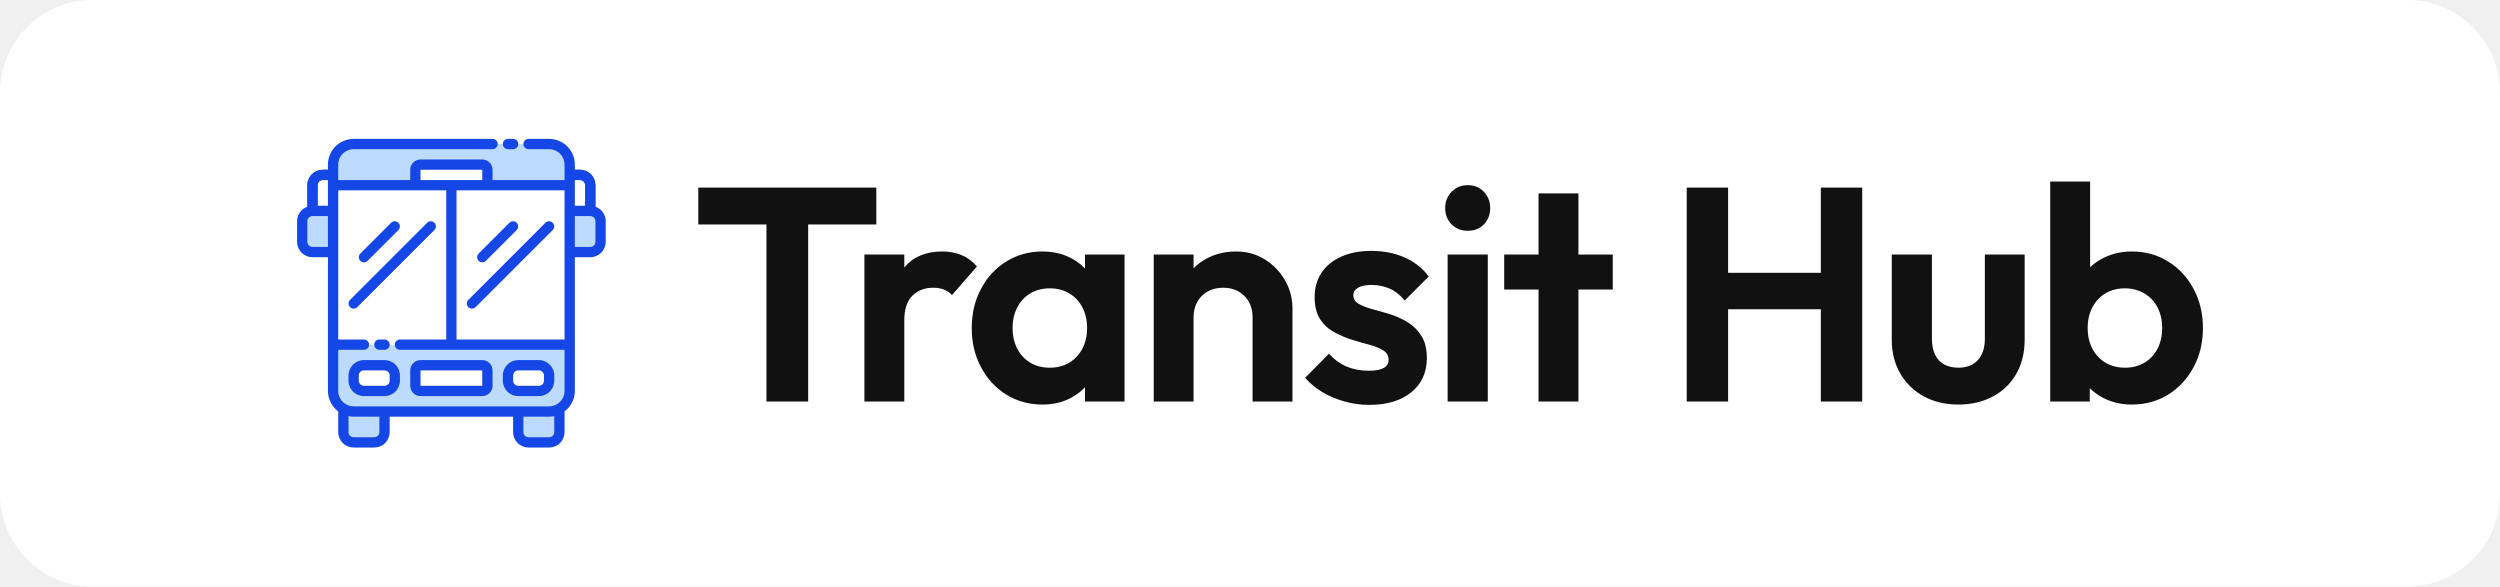
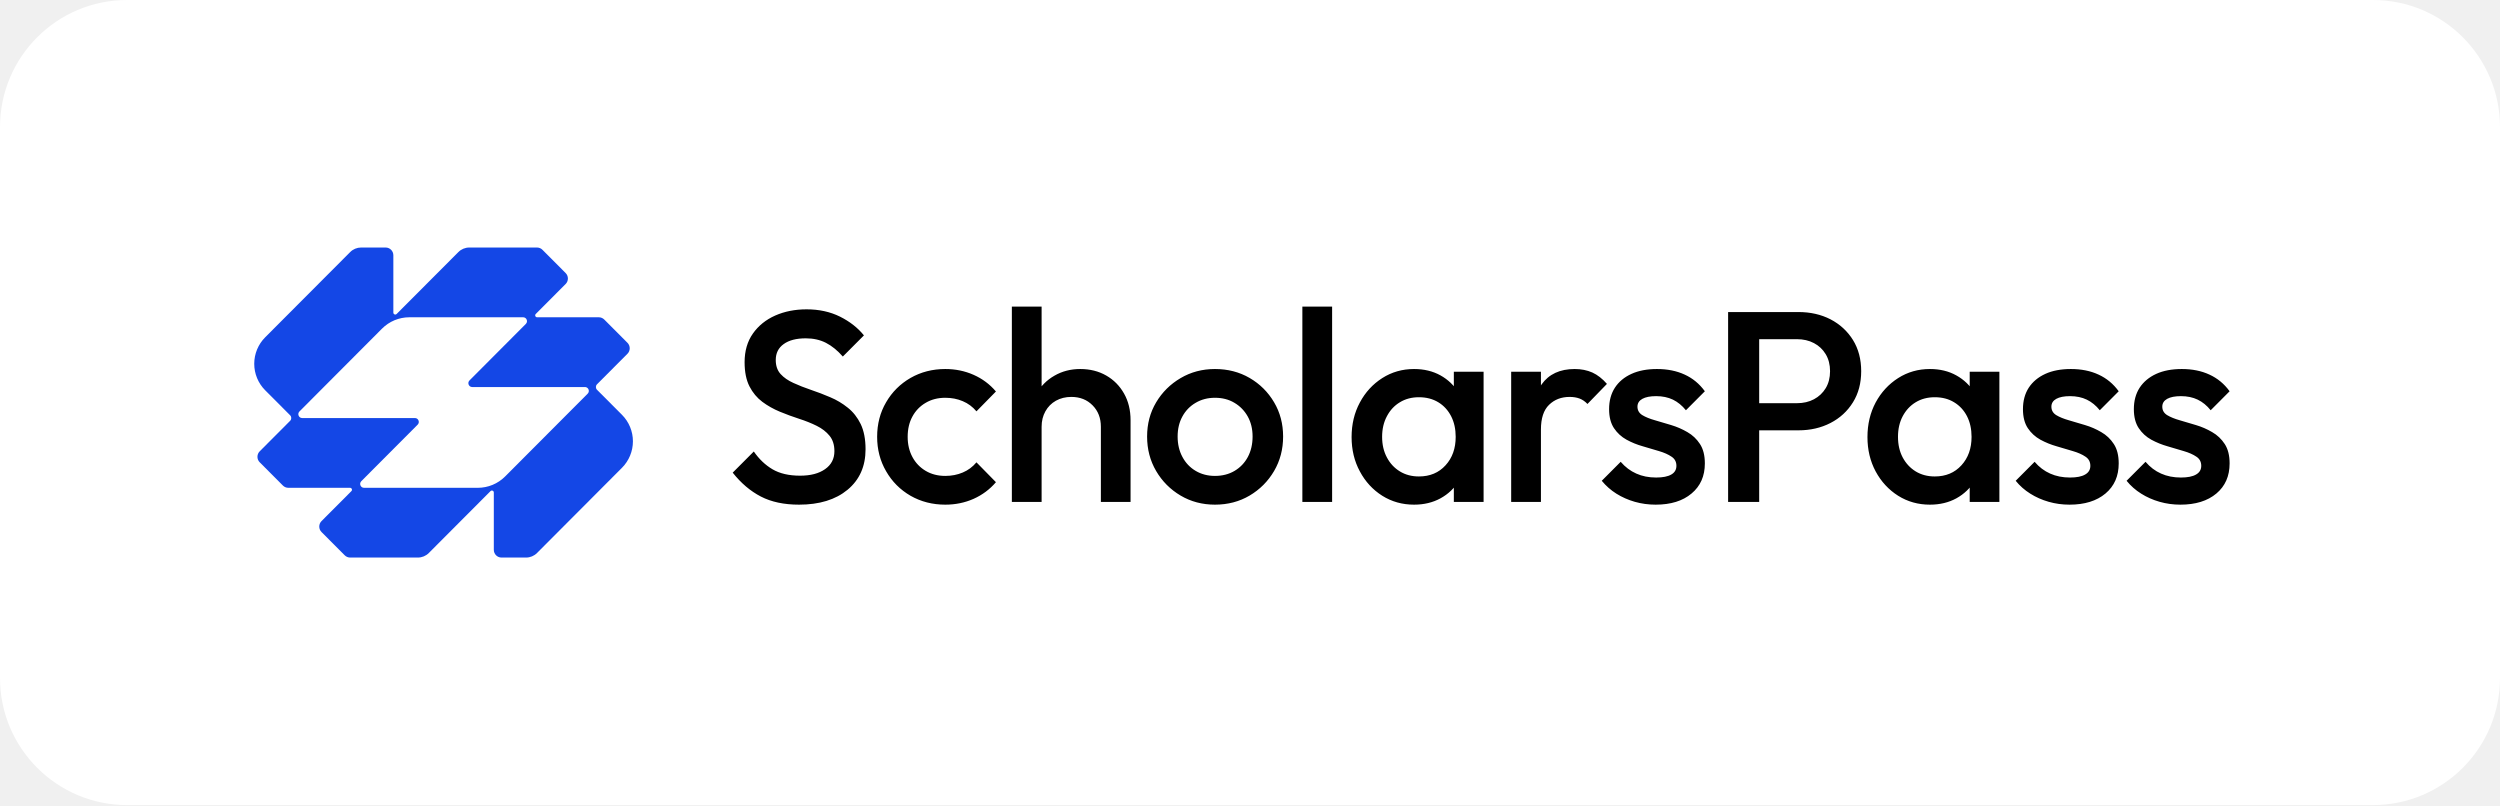
- <svg xmlns="http://www.w3.org/2000/svg" width="324" height="76" viewBox="0 0 324 76" fill="none">
-   <rect width="324" height="76" rx="12" fill="white" />
-   <path d="M71.167 50.667H68.5C67.764 50.667 67.167 51.264 67.167 52V56C67.167 56.736 67.764 57.333 68.5 57.333H71.167C71.903 57.333 72.5 56.736 72.5 56V52C72.5 51.264 71.903 50.667 71.167 50.667Z" fill="#BDDBFF" />
-   <path d="M48.5 50.667H45.833C45.097 50.667 44.5 51.264 44.5 52V56C44.5 56.736 45.097 57.333 45.833 57.333H48.5C49.236 57.333 49.833 56.736 49.833 56V52C49.833 51.264 49.236 50.667 48.5 50.667Z" fill="#BDDBFF" />
-   <path d="M40.5 28C40.323 28 40.154 27.93 40.029 27.805C39.904 27.68 39.833 27.51 39.833 27.333V24C39.834 23.47 40.045 22.961 40.42 22.586C40.795 22.211 41.303 22 41.833 22H43.167C43.343 22 43.513 22.07 43.638 22.195C43.763 22.32 43.833 22.49 43.833 22.667C43.833 22.843 43.763 23.013 43.638 23.138C43.513 23.263 43.343 23.333 43.167 23.333H41.833C41.657 23.333 41.487 23.404 41.362 23.529C41.237 23.654 41.167 23.823 41.167 24V27.333C41.167 27.51 41.096 27.68 40.971 27.805C40.846 27.93 40.677 28 40.5 28ZM76.5 28C76.323 28 76.154 27.93 76.029 27.805C75.903 27.68 75.833 27.51 75.833 27.333V24C75.833 23.823 75.763 23.654 75.638 23.529C75.513 23.404 75.344 23.333 75.167 23.333H73.833C73.656 23.333 73.487 23.263 73.362 23.138C73.237 23.013 73.167 22.843 73.167 22.667C73.167 22.49 73.237 22.32 73.362 22.195C73.487 22.07 73.656 22 73.833 22H75.167C75.697 22 76.205 22.211 76.58 22.586C76.955 22.961 77.166 23.47 77.167 24V27.333C77.167 27.51 77.096 27.68 76.971 27.805C76.846 27.93 76.677 28 76.5 28Z" fill="#44546C" />
-   <path d="M43.167 50.667C43.167 51.374 43.448 52.052 43.948 52.552C44.448 53.053 45.126 53.333 45.833 53.333H71.167C71.874 53.333 72.552 53.053 73.052 52.552C73.552 52.052 73.833 51.374 73.833 50.667V44.667H43.167V50.667ZM71.167 18.667H45.833C45.126 18.667 44.448 18.948 43.948 19.448C43.448 19.948 43.167 20.626 43.167 21.333V24H73.833V21.333C73.833 20.626 73.552 19.948 73.052 19.448C72.552 18.948 71.874 18.667 71.167 18.667Z" fill="#BDDBFF" />
-   <path d="M69.833 47.333H67.167C66.43 47.333 65.833 47.93 65.833 48.667V49.333C65.833 50.07 66.43 50.667 67.167 50.667H69.833C70.57 50.667 71.167 50.07 71.167 49.333V48.667C71.167 47.93 70.57 47.333 69.833 47.333Z" fill="white" />
-   <path d="M49.833 47.333H47.167C46.43 47.333 45.833 47.93 45.833 48.667V49.333C45.833 50.07 46.43 50.667 47.167 50.667H49.833C50.57 50.667 51.167 50.07 51.167 49.333V48.667C51.167 47.93 50.57 47.333 49.833 47.333Z" fill="white" />
-   <path d="M62.5 47.333H54.5C54.132 47.333 53.833 47.632 53.833 48V50C53.833 50.368 54.132 50.667 54.5 50.667H62.5C62.868 50.667 63.167 50.368 63.167 50V48C63.167 47.632 62.868 47.333 62.5 47.333Z" fill="white" />
-   <path d="M40.5 27.333H43.167V32.667H40.5C40.146 32.667 39.807 32.526 39.557 32.276C39.307 32.026 39.167 31.687 39.167 31.333V28.667C39.167 28.313 39.307 27.974 39.557 27.724C39.807 27.474 40.146 27.333 40.5 27.333ZM76.5 32.667H73.833V27.333H76.5C76.854 27.333 77.193 27.474 77.443 27.724C77.693 27.974 77.833 28.313 77.833 28.667V31.333C77.833 31.687 77.693 32.026 77.443 32.276C77.193 32.526 76.854 32.667 76.5 32.667Z" fill="#BDDBFF" />
-   <path d="M62.5 21.334H54.5C54.132 21.334 53.833 21.632 53.833 22V23.334C53.833 23.702 54.132 24 54.5 24H62.5C62.868 24 63.167 23.702 63.167 23.334V22C63.167 21.632 62.868 21.334 62.5 21.334Z" fill="white" />
-   <path d="M43.167 24H58.501V44.667H43.167V24Z" fill="white" />
-   <path d="M58.501 24H73.834V44.667H58.501V24Z" fill="white" />
-   <path d="M47.167 34C47.035 34 46.906 33.961 46.796 33.888C46.687 33.814 46.601 33.71 46.551 33.588C46.5 33.467 46.487 33.333 46.513 33.203C46.539 33.074 46.602 32.955 46.695 32.862L50.695 28.862C50.821 28.741 50.989 28.673 51.164 28.675C51.339 28.676 51.506 28.747 51.63 28.87C51.754 28.994 51.824 29.161 51.825 29.336C51.827 29.511 51.759 29.679 51.638 29.805L47.638 33.805C47.576 33.867 47.503 33.916 47.422 33.949C47.341 33.983 47.254 34 47.167 34ZM45.833 40C45.702 40 45.573 39.961 45.463 39.888C45.353 39.814 45.268 39.71 45.218 39.588C45.167 39.467 45.154 39.333 45.18 39.203C45.205 39.074 45.269 38.955 45.362 38.862L55.362 28.862C55.488 28.741 55.656 28.673 55.831 28.675C56.006 28.676 56.173 28.747 56.297 28.87C56.42 28.994 56.49 29.161 56.492 29.336C56.493 29.511 56.426 29.679 56.305 29.805L46.305 39.805C46.243 39.867 46.169 39.916 46.089 39.949C46.008 39.983 45.921 40 45.833 40ZM62.5 34C62.368 34 62.239 33.961 62.13 33.888C62.02 33.814 61.935 33.71 61.884 33.588C61.834 33.467 61.821 33.333 61.846 33.203C61.872 33.074 61.935 32.955 62.029 32.862L66.029 28.862C66.154 28.741 66.323 28.673 66.498 28.675C66.672 28.676 66.84 28.747 66.963 28.87C67.087 28.994 67.157 29.161 67.159 29.336C67.16 29.511 67.093 29.679 66.971 29.805L62.971 33.805C62.91 33.867 62.836 33.916 62.755 33.949C62.674 33.983 62.588 34 62.5 34ZM61.167 40C61.035 40 60.906 39.961 60.796 39.888C60.687 39.814 60.601 39.71 60.551 39.588C60.5 39.467 60.487 39.333 60.513 39.203C60.539 39.074 60.602 38.955 60.695 38.862L70.695 28.862C70.821 28.741 70.99 28.673 71.164 28.675C71.339 28.676 71.506 28.747 71.63 28.87C71.754 28.994 71.824 29.161 71.825 29.336C71.827 29.511 71.759 29.679 71.638 29.805L61.638 39.805C61.576 39.867 61.503 39.916 61.422 39.949C61.341 39.983 61.254 40 61.167 40Z" fill="#1447E6" />
-   <path d="M65.833 19.333H66.5C66.677 19.333 66.846 19.263 66.971 19.138C67.096 19.013 67.167 18.843 67.167 18.667C67.167 18.49 67.096 18.32 66.971 18.195C66.846 18.07 66.677 18 66.5 18H65.833C65.656 18 65.487 18.07 65.362 18.195C65.237 18.32 65.167 18.49 65.167 18.667C65.167 18.843 65.237 19.013 65.362 19.138C65.487 19.263 65.656 19.333 65.833 19.333ZM49.167 44C48.99 44 48.82 44.07 48.695 44.195C48.57 44.32 48.5 44.49 48.5 44.667C48.5 44.843 48.57 45.013 48.695 45.138C48.82 45.263 48.99 45.333 49.167 45.333H49.833C50.01 45.333 50.18 45.263 50.305 45.138C50.43 45.013 50.5 44.843 50.5 44.667C50.5 44.49 50.43 44.32 50.305 44.195C50.18 44.07 50.01 44 49.833 44H49.167ZM69.833 46.667H67.167C66.636 46.667 66.128 46.878 65.753 47.253C65.378 47.628 65.167 48.136 65.167 48.667V49.333C65.167 49.864 65.378 50.372 65.753 50.747C66.128 51.122 66.636 51.333 67.167 51.333H69.833C70.364 51.333 70.872 51.122 71.247 50.747C71.622 50.372 71.833 49.864 71.833 49.333V48.667C71.833 48.136 71.622 47.628 71.247 47.253C70.872 46.878 70.364 46.667 69.833 46.667ZM70.5 49.333C70.5 49.51 70.43 49.68 70.305 49.805C70.18 49.93 70.01 50 69.833 50H67.167C66.99 50 66.82 49.93 66.695 49.805C66.57 49.68 66.5 49.51 66.5 49.333V48.667C66.5 48.49 66.57 48.32 66.695 48.195C66.82 48.07 66.99 48 67.167 48H69.833C70.01 48 70.18 48.07 70.305 48.195C70.43 48.32 70.5 48.49 70.5 48.667V49.333ZM49.833 46.667H47.167C46.636 46.667 46.128 46.878 45.753 47.253C45.378 47.628 45.167 48.136 45.167 48.667V49.333C45.167 49.864 45.378 50.372 45.753 50.747C46.128 51.122 46.636 51.333 47.167 51.333H49.833C50.364 51.333 50.872 51.122 51.247 50.747C51.622 50.372 51.833 49.864 51.833 49.333V48.667C51.833 48.136 51.622 47.628 51.247 47.253C50.872 46.878 50.364 46.667 49.833 46.667ZM50.5 49.333C50.5 49.51 50.43 49.68 50.305 49.805C50.18 49.93 50.01 50 49.833 50H47.167C46.99 50 46.82 49.93 46.695 49.805C46.57 49.68 46.5 49.51 46.5 49.333V48.667C46.5 48.49 46.57 48.32 46.695 48.195C46.82 48.07 46.99 48 47.167 48H49.833C50.01 48 50.18 48.07 50.305 48.195C50.43 48.32 50.5 48.49 50.5 48.667V49.333ZM62.5 46.667H54.5C54.146 46.667 53.807 46.808 53.557 47.058C53.308 47.308 53.167 47.647 53.167 48V50C53.167 50.353 53.308 50.693 53.557 50.942C53.807 51.192 54.146 51.333 54.5 51.333H62.5C62.853 51.333 63.192 51.192 63.442 50.942C63.692 50.693 63.833 50.353 63.833 50V48C63.833 47.647 63.692 47.308 63.442 47.058C63.192 46.808 62.853 46.667 62.5 46.667ZM54.5 50V48H62.5L62.501 50H54.5Z" fill="#1447E6" />
-   <path d="M77.167 26.789V24C77.166 23.47 76.955 22.961 76.58 22.586C76.205 22.211 75.697 22 75.167 22H74.5V21.333C74.499 20.45 74.147 19.602 73.522 18.977C72.898 18.353 72.05 18.001 71.167 18H68.5C68.323 18 68.154 18.07 68.029 18.195C67.904 18.32 67.833 18.49 67.833 18.667C67.833 18.843 67.904 19.013 68.029 19.138C68.154 19.263 68.323 19.333 68.5 19.333H71.167C71.697 19.334 72.205 19.545 72.58 19.92C72.955 20.295 73.166 20.803 73.167 21.333V23.333H63.833V22C63.833 21.646 63.692 21.308 63.442 21.058C63.192 20.808 62.853 20.667 62.5 20.667H54.5C54.147 20.667 53.808 20.808 53.558 21.058C53.308 21.308 53.167 21.646 53.167 22V23.333H43.833V21.333C43.834 20.803 44.045 20.295 44.42 19.92C44.795 19.545 45.303 19.334 45.833 19.333H63.833C64.01 19.333 64.18 19.263 64.305 19.138C64.43 19.013 64.5 18.843 64.5 18.667C64.5 18.49 64.43 18.32 64.305 18.195C64.18 18.07 64.01 18 63.833 18H45.833C44.95 18.001 44.102 18.353 43.477 18.977C42.853 19.602 42.501 20.45 42.5 21.333V22H41.833C41.303 22 40.795 22.211 40.42 22.586C40.045 22.961 39.834 23.47 39.833 24V26.789C39.444 26.926 39.108 27.18 38.869 27.516C38.63 27.853 38.501 28.254 38.5 28.667V31.333C38.501 31.864 38.711 32.372 39.086 32.747C39.461 33.122 39.97 33.333 40.5 33.333H42.5V50.667C42.502 51.182 42.623 51.69 42.855 52.15C43.087 52.611 43.423 53.011 43.836 53.319C43.836 53.324 43.833 53.328 43.833 53.333V56C43.834 56.53 44.045 57.039 44.42 57.414C44.795 57.789 45.303 57.999 45.833 58H48.5C49.03 57.999 49.539 57.789 49.914 57.414C50.289 57.039 50.499 56.53 50.5 56V54H66.5V56C66.501 56.53 66.711 57.039 67.086 57.414C67.461 57.789 67.97 57.999 68.5 58H71.167C71.697 57.999 72.205 57.789 72.58 57.414C72.955 57.039 73.166 56.53 73.167 56V53.333C73.167 53.328 73.164 53.324 73.164 53.319C73.577 53.011 73.913 52.611 74.145 52.15C74.377 51.69 74.499 51.182 74.5 50.667V33.333H76.5C77.03 33.333 77.539 33.122 77.914 32.747C78.289 32.372 78.499 31.864 78.5 31.333V28.667C78.499 28.254 78.37 27.853 78.131 27.516C77.892 27.18 77.555 26.926 77.167 26.789ZM75.167 23.333C75.344 23.333 75.513 23.404 75.638 23.529C75.763 23.654 75.833 23.823 75.833 24V26.667H74.5V23.333H75.167ZM73.167 44H59.167V24.667H73.167V44ZM54.5 22H62.5V23.333H54.5V22ZM41.833 23.333H42.5V26.667H41.167V24C41.167 23.823 41.237 23.654 41.362 23.529C41.487 23.404 41.657 23.333 41.833 23.333ZM40.5 32C40.323 32 40.154 31.93 40.029 31.805C39.904 31.68 39.833 31.51 39.833 31.333V28.667C39.833 28.49 39.904 28.32 40.029 28.195C40.154 28.07 40.323 28 40.5 28H42.5V32H40.5ZM49.167 56C49.167 56.177 49.096 56.346 48.971 56.471C48.846 56.596 48.677 56.667 48.5 56.667H45.833C45.657 56.667 45.487 56.596 45.362 56.471C45.237 56.346 45.167 56.177 45.167 56V53.933C45.386 53.977 45.609 54 45.833 54H49.167V56ZM71.833 56C71.833 56.177 71.763 56.346 71.638 56.471C71.513 56.596 71.344 56.667 71.167 56.667H68.5C68.323 56.667 68.154 56.596 68.029 56.471C67.904 56.346 67.833 56.177 67.833 56V54H71.167C71.391 54 71.614 53.977 71.833 53.933V56ZM71.167 52.667H45.833C45.303 52.666 44.795 52.455 44.42 52.08C44.045 51.705 43.834 51.197 43.833 50.667V45.333H47.167C47.343 45.333 47.513 45.263 47.638 45.138C47.763 45.013 47.833 44.843 47.833 44.667C47.833 44.49 47.763 44.32 47.638 44.195C47.513 44.07 47.343 44 47.167 44H43.833V24.667H57.834V44H51.833C51.657 44 51.487 44.07 51.362 44.195C51.237 44.32 51.167 44.49 51.167 44.667C51.167 44.843 51.237 45.013 51.362 45.138C51.487 45.263 51.657 45.333 51.833 45.333H73.167V50.667C73.166 51.197 72.955 51.705 72.58 52.08C72.205 52.455 71.697 52.666 71.167 52.667ZM77.167 31.333C77.167 31.51 77.096 31.68 76.971 31.805C76.846 31.93 76.677 32 76.5 32H74.5V28H76.5C76.677 28 76.846 28.07 76.971 28.195C77.096 28.32 77.167 28.49 77.167 28.667V31.333Z" fill="#1447E6" />
-   <path d="M104.738 52.036H99.331V24.911H104.738V52.036ZM113.57 29.09H90.5V24.314H113.57V29.09ZM117.197 52.036H112.026V32.987H117.197V52.036ZM117.197 41.515L115.181 40.163C115.421 37.827 116.104 35.984 117.231 34.632C118.365 33.273 119.994 32.593 122.119 32.593C123.043 32.593 123.873 32.747 124.609 33.055C125.345 33.355 126.013 33.847 126.614 34.531L123.381 38.237C123.096 37.921 122.747 37.685 122.334 37.527C121.928 37.369 121.462 37.29 120.937 37.29C119.833 37.29 118.932 37.64 118.233 38.338C117.542 39.029 117.197 40.088 117.197 41.515ZM135.096 52.43C133.361 52.43 131.796 51.998 130.399 51.135C129.01 50.263 127.921 49.077 127.132 47.575C126.336 46.081 125.938 44.398 125.938 42.528C125.938 40.636 126.336 38.943 127.132 37.448C127.921 35.946 129.01 34.763 130.399 33.9C131.796 33.029 133.361 32.593 135.096 32.593C136.463 32.593 137.683 32.871 138.757 33.427C139.839 33.975 140.698 34.745 141.337 35.736C141.983 36.72 142.332 37.827 142.384 39.059V45.919C142.332 47.181 141.983 48.3 141.337 49.276C140.698 50.245 139.839 51.014 138.757 51.585C137.683 52.148 136.463 52.43 135.096 52.43ZM136.042 47.654C137.484 47.654 138.652 47.177 139.546 46.223C140.439 45.262 140.886 44.019 140.886 42.495C140.886 41.496 140.683 40.61 140.278 39.836C139.872 39.055 139.305 38.451 138.577 38.023C137.856 37.587 137.011 37.369 136.042 37.369C135.096 37.369 134.259 37.587 133.53 38.023C132.81 38.451 132.246 39.055 131.841 39.836C131.435 40.61 131.232 41.496 131.232 42.495C131.232 43.516 131.435 44.417 131.841 45.198C132.246 45.972 132.81 46.576 133.53 47.012C134.259 47.44 135.096 47.654 136.042 47.654ZM145.741 52.036H140.616V46.91L141.438 42.258L140.616 37.685V32.987H145.741V52.036ZM167.504 52.036H162.334V41.109C162.334 39.983 161.977 39.063 161.264 38.349C160.558 37.643 159.642 37.29 158.515 37.29C157.779 37.29 157.122 37.448 156.544 37.764C155.966 38.079 155.511 38.526 155.181 39.104C154.85 39.682 154.685 40.351 154.685 41.109L152.68 40.084C152.68 38.59 152.999 37.283 153.638 36.164C154.283 35.045 155.177 34.17 156.319 33.539C157.468 32.908 158.763 32.593 160.205 32.593C161.602 32.593 162.852 32.942 163.956 33.641C165.06 34.339 165.927 35.248 166.558 36.367C167.189 37.478 167.504 38.68 167.504 39.971V52.036ZM154.685 52.036H149.526V32.987H154.685V52.036ZM177.44 52.475C176.358 52.475 175.299 52.328 174.263 52.036C173.227 51.743 172.273 51.341 171.402 50.83C170.538 50.32 169.787 49.696 169.149 48.96L172.235 45.84C172.889 46.576 173.651 47.132 174.522 47.507C175.386 47.868 176.343 48.048 177.394 48.048C178.236 48.048 178.874 47.932 179.309 47.699C179.745 47.466 179.963 47.109 179.963 46.629C179.963 46.103 179.73 45.697 179.264 45.412C178.806 45.119 178.209 44.875 177.473 44.68C176.737 44.485 175.968 44.263 175.164 44.015C174.368 43.76 173.602 43.429 172.866 43.024C172.13 42.618 171.529 42.055 171.064 41.334C170.606 40.606 170.377 39.663 170.377 38.507C170.377 37.298 170.673 36.246 171.267 35.353C171.86 34.459 172.708 33.765 173.812 33.269C174.916 32.766 176.215 32.514 177.71 32.514C179.287 32.514 180.714 32.792 181.99 33.348C183.267 33.896 184.326 34.722 185.167 35.826L182.047 38.946C181.468 38.233 180.819 37.718 180.098 37.403C179.37 37.088 178.589 36.93 177.755 36.93C176.989 36.93 176.403 37.05 175.998 37.29C175.592 37.523 175.389 37.85 175.389 38.27C175.389 38.743 175.618 39.111 176.077 39.374C176.535 39.637 177.132 39.87 177.868 40.073C178.604 40.268 179.373 40.489 180.177 40.737C180.98 40.985 181.743 41.334 182.463 41.785C183.184 42.228 183.774 42.821 184.232 43.565C184.69 44.293 184.919 45.236 184.919 46.392C184.919 48.262 184.251 49.741 182.914 50.83C181.577 51.927 179.752 52.475 177.44 52.475ZM192.816 52.036H187.611V32.987H192.816V52.036ZM190.213 29.912C189.372 29.912 188.674 29.631 188.118 29.067C187.57 28.504 187.296 27.802 187.296 26.961C187.296 26.142 187.57 25.444 188.118 24.866C188.674 24.287 189.372 23.998 190.213 23.998C191.077 23.998 191.779 24.287 192.32 24.866C192.861 25.444 193.131 26.142 193.131 26.961C193.131 27.802 192.861 28.504 192.32 29.067C191.779 29.631 191.077 29.912 190.213 29.912ZM204.564 52.036H199.394V25.068H204.564V52.036ZM209.014 37.527H194.945V32.987H209.014V37.527ZM223.962 52.036H218.6V24.314H223.962V52.036ZM241.343 52.036H235.981V24.314H241.343V52.036ZM237.479 40.084H221.991V35.353H237.479V40.084ZM253.802 52.43C252.119 52.43 250.629 52.077 249.33 51.371C248.03 50.658 247.013 49.67 246.277 48.408C245.541 47.147 245.173 45.686 245.173 44.027V32.987H250.377V43.914C250.377 44.702 250.509 45.378 250.771 45.941C251.034 46.505 251.429 46.933 251.954 47.226C252.48 47.511 253.096 47.654 253.802 47.654C254.883 47.654 255.724 47.327 256.325 46.674C256.933 46.013 257.237 45.093 257.237 43.914V32.987H262.396V44.027C262.396 45.709 262.036 47.181 261.315 48.442C260.594 49.711 259.58 50.691 258.274 51.382C256.974 52.081 255.484 52.43 253.802 52.43ZM276.274 52.43C274.908 52.43 273.672 52.141 272.568 51.562C271.464 50.984 270.586 50.196 269.932 49.197C269.272 48.198 268.915 47.079 268.862 45.84V39.059C268.915 37.827 269.275 36.72 269.944 35.736C270.62 34.745 271.509 33.975 272.613 33.427C273.717 32.871 274.938 32.593 276.274 32.593C278.039 32.593 279.616 33.029 281.005 33.9C282.402 34.763 283.499 35.946 284.295 37.448C285.098 38.943 285.5 40.636 285.5 42.528C285.5 44.398 285.098 46.081 284.295 47.575C283.499 49.077 282.402 50.263 281.005 51.135C279.616 51.998 278.039 52.43 276.274 52.43ZM270.834 52.036H265.708V23.525H270.879V37.685L270.011 42.258L270.834 46.91V52.036ZM275.407 47.654C276.353 47.654 277.187 47.44 277.908 47.012C278.636 46.576 279.203 45.972 279.609 45.198C280.014 44.417 280.217 43.516 280.217 42.495C280.217 41.496 280.014 40.61 279.609 39.836C279.203 39.055 278.632 38.451 277.896 38.023C277.161 37.587 276.319 37.369 275.373 37.369C274.427 37.369 273.59 37.587 272.861 38.023C272.14 38.451 271.577 39.055 271.172 39.836C270.766 40.61 270.563 41.496 270.563 42.495C270.563 43.516 270.766 44.417 271.172 45.198C271.577 45.972 272.148 46.576 272.884 47.012C273.62 47.44 274.461 47.654 275.407 47.654Z" fill="#111111" />
+ <svg xmlns="http://www.w3.org/2000/svg" width="236" height="76" viewBox="0 0 236 76" fill="none">
+   <rect width="236" height="76" rx="12" fill="white" />
+   <path fill-rule="evenodd" clip-rule="evenodd" d="M36.403 23.366C36.805 23.366 37.132 23.694 37.132 24.098V29.51C37.132 29.673 37.328 29.754 37.443 29.639L43.271 23.795C43.544 23.52 43.915 23.366 44.302 23.366H50.692C50.885 23.366 51.071 23.443 51.207 23.58L53.396 25.776C53.681 26.061 53.681 26.524 53.396 26.81L50.575 29.639C50.461 29.754 50.542 29.951 50.704 29.951H56.528C56.721 29.951 56.907 30.029 57.044 30.166L59.233 32.361C59.517 32.647 59.517 33.11 59.233 33.395L56.358 36.278C56.216 36.421 56.216 36.653 56.358 36.795L58.717 39.16C59.377 39.823 59.748 40.722 59.748 41.659C59.748 42.596 59.377 43.494 58.717 44.157L50.692 52.206C50.418 52.48 50.047 52.634 49.66 52.634H47.346C46.943 52.634 46.616 52.307 46.616 51.903V46.49C46.616 46.328 46.42 46.246 46.305 46.361L40.478 52.206C40.204 52.48 39.833 52.634 39.446 52.634H33.057C32.863 52.634 32.678 52.557 32.541 52.42L30.352 50.225C30.067 49.939 30.067 49.476 30.352 49.19L33.173 46.361C33.288 46.246 33.206 46.049 33.044 46.049H27.22C27.027 46.049 26.841 45.972 26.704 45.834L24.516 43.639C24.231 43.354 24.231 42.891 24.516 42.605L27.39 39.722C27.532 39.579 27.532 39.348 27.39 39.205L25.032 36.84C24.371 36.177 24 35.279 24 34.342C24 33.405 24.371 32.506 25.032 31.843L33.057 23.795C33.33 23.52 33.702 23.366 34.088 23.366H36.403ZM38.643 29.951C37.676 29.951 36.747 30.337 36.063 31.023L28.27 38.839C28.041 39.069 28.203 39.464 28.528 39.464H39.17C39.495 39.464 39.657 39.858 39.428 40.088L34.107 45.424C33.877 45.655 34.04 46.049 34.365 46.049H45.105C46.073 46.049 47.001 45.663 47.685 44.977L55.478 37.161C55.693 36.945 55.564 36.585 55.279 36.541L55.22 36.537H44.579C44.254 36.537 44.091 36.143 44.321 35.912L49.641 30.576C49.871 30.345 49.709 29.951 49.383 29.951H38.643Z" fill="#1447E6" />
+   <path d="M75.427 47.64C74.011 47.64 72.81 47.384 71.823 46.872C70.835 46.36 69.95 45.608 69.167 44.618L71.159 42.621C71.655 43.338 72.241 43.896 72.917 44.296C73.603 44.701 74.473 44.904 75.529 44.904C76.516 44.904 77.302 44.699 77.885 44.289C78.474 43.879 78.768 43.313 78.768 42.591C78.768 41.996 78.615 41.511 78.308 41.135C78.002 40.76 77.598 40.447 77.097 40.199C76.596 39.95 76.042 39.728 75.434 39.533C74.831 39.338 74.228 39.116 73.625 38.867C73.022 38.618 72.467 38.306 71.961 37.93C71.46 37.555 71.056 37.069 70.75 36.474C70.444 35.874 70.29 35.113 70.29 34.191C70.29 33.133 70.551 32.233 71.071 31.491C71.592 30.75 72.294 30.182 73.18 29.787C74.065 29.396 75.052 29.201 76.142 29.201C77.314 29.201 78.364 29.43 79.293 29.889C80.222 30.352 80.976 30.943 81.555 31.66L79.563 33.657C79.052 33.077 78.52 32.645 77.966 32.362C77.411 32.079 76.776 31.938 76.061 31.938C75.176 31.938 74.483 32.118 73.982 32.479C73.481 32.835 73.231 33.338 73.231 33.986C73.231 34.533 73.384 34.974 73.69 35.311C73.992 35.643 74.395 35.923 74.901 36.152C75.402 36.382 75.954 36.599 76.557 36.804C77.165 37.008 77.771 37.24 78.374 37.499C78.977 37.752 79.529 38.082 80.03 38.486C80.536 38.886 80.942 39.401 81.249 40.03C81.555 40.665 81.708 41.46 81.708 42.416C81.708 44.021 81.141 45.294 80.008 46.235C78.875 47.172 77.348 47.64 75.427 47.64ZM89.237 47.64C88.031 47.64 86.937 47.36 85.954 46.799C84.977 46.233 84.208 45.462 83.649 44.486C83.085 43.516 82.802 42.433 82.802 41.238C82.802 40.023 83.085 38.935 83.649 37.974C84.208 37.008 84.977 36.243 85.954 35.677C86.937 35.116 88.031 34.835 89.237 34.835C90.19 34.835 91.081 35.018 91.907 35.384C92.734 35.75 93.437 36.274 94.016 36.957L92.177 38.83C91.817 38.401 91.387 38.082 90.886 37.872C90.385 37.657 89.835 37.55 89.237 37.55C88.537 37.55 87.919 37.709 87.384 38.026C86.849 38.338 86.433 38.767 86.136 39.313C85.835 39.86 85.684 40.501 85.684 41.238C85.684 41.955 85.835 42.591 86.136 43.148C86.433 43.699 86.849 44.133 87.384 44.45C87.919 44.767 88.537 44.926 89.237 44.926C89.835 44.926 90.385 44.818 90.886 44.604C91.387 44.394 91.817 44.074 92.177 43.645L94.016 45.518C93.437 46.196 92.734 46.721 91.907 47.091C91.081 47.457 90.19 47.64 89.237 47.64ZM106.725 47.384H103.923V40.286C103.923 39.467 103.663 38.794 103.143 38.267C102.622 37.735 101.953 37.469 101.136 37.469C100.592 37.469 100.105 37.589 99.677 37.828C99.254 38.067 98.923 38.401 98.685 38.83C98.447 39.255 98.328 39.74 98.328 40.286L97.233 39.672C97.233 38.735 97.435 37.904 97.839 37.177C98.247 36.45 98.814 35.879 99.538 35.465C100.263 35.045 101.075 34.835 101.975 34.835C102.894 34.835 103.712 35.04 104.427 35.45C105.142 35.86 105.703 36.428 106.112 37.155C106.52 37.877 106.725 38.716 106.725 39.672V47.384ZM98.328 47.384H95.519V28.945H98.328V47.384ZM114.691 47.64C113.5 47.64 112.42 47.355 111.452 46.784C110.479 46.209 109.709 45.435 109.14 44.465C108.57 43.494 108.286 42.408 108.286 41.209C108.286 40.013 108.57 38.938 109.14 37.982C109.709 37.026 110.479 36.262 111.452 35.691C112.42 35.121 113.5 34.835 114.691 34.835C115.903 34.835 116.992 35.116 117.96 35.677C118.933 36.243 119.704 37.008 120.273 37.974C120.842 38.935 121.126 40.013 121.126 41.209C121.126 42.408 120.842 43.494 120.273 44.465C119.704 45.435 118.933 46.209 117.96 46.784C116.992 47.355 115.903 47.64 114.691 47.64ZM114.691 44.926C115.392 44.926 116.01 44.767 116.545 44.45C117.08 44.133 117.498 43.694 117.799 43.133C118.096 42.572 118.244 41.93 118.244 41.209C118.244 40.491 118.091 39.86 117.785 39.313C117.478 38.767 117.06 38.338 116.53 38.026C116.005 37.709 115.392 37.55 114.691 37.55C114.011 37.55 113.403 37.709 112.868 38.026C112.333 38.338 111.917 38.767 111.62 39.313C111.318 39.86 111.168 40.491 111.168 41.209C111.168 41.93 111.318 42.572 111.62 43.133C111.917 43.694 112.333 44.133 112.868 44.45C113.403 44.767 114.011 44.926 114.691 44.926ZM125.752 47.384H122.943V28.945H125.752V47.384ZM133.485 47.64C132.381 47.64 131.381 47.36 130.486 46.799C129.591 46.233 128.886 45.467 128.371 44.501C127.85 43.54 127.59 42.46 127.59 41.26C127.59 40.05 127.85 38.962 128.371 37.996C128.886 37.03 129.591 36.262 130.486 35.691C131.381 35.121 132.381 34.835 133.485 34.835C134.424 34.835 135.255 35.035 135.98 35.435C136.7 35.835 137.274 36.386 137.702 37.089C138.125 37.786 138.336 38.579 138.336 39.467V43.008C138.336 43.896 138.13 44.689 137.716 45.386C137.298 46.084 136.722 46.635 135.987 47.04C135.258 47.44 134.424 47.64 133.485 47.64ZM133.945 44.977C134.985 44.977 135.824 44.626 136.461 43.923C137.099 43.226 137.417 42.33 137.417 41.238C137.417 40.501 137.274 39.852 136.987 39.291C136.695 38.726 136.291 38.286 135.776 37.974C135.255 37.657 134.645 37.499 133.945 37.499C133.264 37.499 132.665 37.657 132.15 37.974C131.629 38.286 131.221 38.726 130.924 39.291C130.623 39.852 130.472 40.501 130.472 41.238C130.472 41.974 130.623 42.623 130.924 43.184C131.221 43.745 131.629 44.184 132.15 44.501C132.665 44.818 133.264 44.977 133.945 44.977ZM140.051 47.384H137.242V44.077L137.724 41.084L137.242 38.113V35.091H140.051V47.384ZM145.464 47.384H142.655V35.091H145.464V47.384ZM145.464 40.55L144.494 40.06C144.494 38.504 144.839 37.245 145.53 36.284C146.216 35.318 147.257 34.835 148.652 34.835C149.265 34.835 149.82 34.945 150.316 35.165C150.807 35.389 151.267 35.748 151.695 36.24L149.856 38.135C149.632 37.896 149.384 37.726 149.112 37.623C148.84 37.521 148.526 37.469 148.171 37.469C147.388 37.469 146.741 37.718 146.23 38.216C145.72 38.709 145.464 39.486 145.464 40.55ZM156.291 47.64C155.61 47.64 154.953 47.55 154.321 47.37C153.694 47.189 153.115 46.933 152.585 46.601C152.059 46.27 151.6 45.865 151.206 45.386L152.993 43.594C153.421 44.091 153.913 44.462 154.467 44.706C155.017 44.955 155.642 45.079 156.342 45.079C156.969 45.079 157.446 44.984 157.772 44.794C158.093 44.608 158.253 44.335 158.253 43.974C158.253 43.599 158.1 43.311 157.794 43.111C157.487 42.901 157.093 42.726 156.612 42.584C156.126 42.438 155.615 42.286 155.08 42.13C154.54 41.979 154.029 41.772 153.548 41.508C153.061 41.24 152.665 40.877 152.359 40.418C152.052 39.955 151.899 39.357 151.899 38.626C151.899 37.84 152.081 37.165 152.446 36.599C152.811 36.038 153.331 35.604 154.007 35.296C154.679 34.989 155.481 34.835 156.415 34.835C157.402 34.835 158.275 35.011 159.034 35.362C159.793 35.709 160.427 36.233 160.938 36.935L159.151 38.728C158.791 38.284 158.382 37.95 157.925 37.726C157.463 37.506 156.935 37.396 156.342 37.396C155.778 37.396 155.342 37.482 155.036 37.652C154.73 37.823 154.576 38.069 154.576 38.391C154.576 38.733 154.73 38.999 155.036 39.189C155.342 39.374 155.739 39.535 156.225 39.672C156.712 39.809 157.222 39.96 157.757 40.126C158.292 40.286 158.803 40.508 159.289 40.791C159.776 41.069 160.172 41.445 160.479 41.918C160.785 42.386 160.938 42.996 160.938 43.748C160.938 44.943 160.52 45.889 159.683 46.587C158.852 47.289 157.721 47.64 156.291 47.64ZM169.773 40.623H165.148V38.062H169.62C170.233 38.062 170.773 37.938 171.24 37.689C171.706 37.44 172.076 37.091 172.348 36.643C172.621 36.189 172.757 35.655 172.757 35.04C172.757 34.426 172.621 33.891 172.348 33.438C172.076 32.984 171.706 32.635 171.24 32.391C170.773 32.143 170.233 32.018 169.62 32.018H165.148V29.457H169.773C170.897 29.457 171.906 29.686 172.801 30.145C173.691 30.608 174.396 31.257 174.917 32.091C175.437 32.93 175.697 33.913 175.697 35.04C175.697 36.167 175.437 37.148 174.917 37.982C174.396 38.821 173.691 39.469 172.801 39.928C171.906 40.391 170.897 40.623 169.773 40.623ZM166.067 47.384H163.134V29.457H166.067V47.384ZM182.183 47.64C181.079 47.64 180.079 47.36 179.184 46.799C178.29 46.233 177.582 45.467 177.061 44.501C176.546 43.54 176.288 42.46 176.288 41.26C176.288 40.05 176.546 38.962 177.061 37.996C177.582 37.03 178.29 36.262 179.184 35.691C180.079 35.121 181.079 34.835 182.183 34.835C183.122 34.835 183.951 35.035 184.671 35.435C185.395 35.835 185.969 36.386 186.392 37.089C186.82 37.786 187.035 38.579 187.035 39.467V43.008C187.035 43.896 186.825 44.689 186.407 45.386C185.989 46.084 185.415 46.635 184.685 47.04C183.956 47.44 183.122 47.64 182.183 47.64ZM182.643 44.977C183.683 44.977 184.522 44.626 185.16 43.923C185.797 43.226 186.115 42.33 186.115 41.238C186.115 40.501 185.972 39.852 185.685 39.291C185.393 38.726 184.987 38.286 184.466 37.974C183.951 37.657 183.343 37.499 182.643 37.499C181.962 37.499 181.361 37.657 180.841 37.974C180.325 38.286 179.916 38.726 179.615 39.291C179.318 39.852 179.17 40.501 179.17 41.238C179.17 41.974 179.318 42.623 179.615 43.184C179.916 43.745 180.325 44.184 180.841 44.501C181.361 44.818 181.962 44.977 182.643 44.977ZM188.742 47.384H185.94V44.077L186.422 41.084L185.94 38.113V35.091H188.742V47.384ZM195.359 47.64C194.678 47.64 194.024 47.55 193.396 47.37C192.764 47.189 192.185 46.933 191.66 46.601C191.13 46.27 190.67 45.865 190.281 45.386L192.068 43.594C192.492 44.091 192.98 44.462 193.535 44.706C194.089 44.955 194.714 45.079 195.41 45.079C196.042 45.079 196.519 44.984 196.84 44.794C197.166 44.608 197.329 44.335 197.329 43.974C197.329 43.599 197.175 43.311 196.869 43.111C196.563 42.901 196.166 42.726 195.68 42.584C195.193 42.438 194.683 42.286 194.148 42.13C193.613 41.979 193.102 41.772 192.616 41.508C192.129 41.24 191.733 40.877 191.426 40.418C191.12 39.955 190.967 39.357 190.967 38.626C190.967 37.84 191.149 37.165 191.514 36.599C191.884 36.038 192.404 35.604 193.075 35.296C193.746 34.989 194.551 34.835 195.49 34.835C196.477 34.835 197.348 35.011 198.102 35.362C198.861 35.709 199.495 36.233 200.006 36.935L198.219 38.728C197.864 38.284 197.455 37.95 196.993 37.726C196.536 37.506 196.008 37.396 195.41 37.396C194.851 37.396 194.418 37.482 194.111 37.652C193.805 37.823 193.652 38.069 193.652 38.391C193.652 38.733 193.805 38.999 194.111 39.189C194.418 39.374 194.812 39.535 195.293 39.672C195.779 39.809 196.29 39.96 196.825 40.126C197.365 40.286 197.876 40.508 198.357 40.791C198.844 41.069 199.24 41.445 199.546 41.918C199.853 42.386 200.006 42.996 200.006 43.748C200.006 44.943 199.59 45.889 198.759 46.587C197.922 47.289 196.789 47.64 195.359 47.64ZM205.828 47.64C205.147 47.64 204.493 47.55 203.865 47.37C203.233 47.189 202.654 46.933 202.129 46.601C201.599 46.27 201.139 45.865 200.75 45.386L202.538 43.594C202.961 44.091 203.45 44.462 204.004 44.706C204.559 44.955 205.183 45.079 205.879 45.079C206.511 45.079 206.988 44.984 207.309 44.794C207.635 44.608 207.798 44.335 207.798 43.974C207.798 43.599 207.645 43.311 207.338 43.111C207.032 42.901 206.635 42.726 206.149 42.584C205.663 42.438 205.152 42.286 204.617 42.13C204.082 41.979 203.571 41.772 203.085 41.508C202.598 41.24 202.202 40.877 201.896 40.418C201.589 39.955 201.436 39.357 201.436 38.626C201.436 37.84 201.618 37.165 201.983 36.599C202.353 36.038 202.873 35.604 203.544 35.296C204.216 34.989 205.021 34.835 205.959 34.835C206.947 34.835 207.817 35.011 208.571 35.362C209.33 35.709 209.965 36.233 210.475 36.935L208.688 38.728C208.333 38.284 207.924 37.95 207.462 37.726C207.005 37.506 206.477 37.396 205.879 37.396C205.32 37.396 204.887 37.482 204.58 37.652C204.274 37.823 204.121 38.069 204.121 38.391C204.121 38.733 204.274 38.999 204.58 39.189C204.887 39.374 205.281 39.535 205.762 39.672C206.249 39.809 206.759 39.96 207.294 40.126C207.834 40.286 208.345 40.508 208.826 40.791C209.313 41.069 209.709 41.445 210.016 41.918C210.322 42.386 210.475 42.996 210.475 43.748C210.475 44.943 210.059 45.889 209.228 46.587C208.391 47.289 207.258 47.64 205.828 47.64Z" fill="black" />
</svg>
